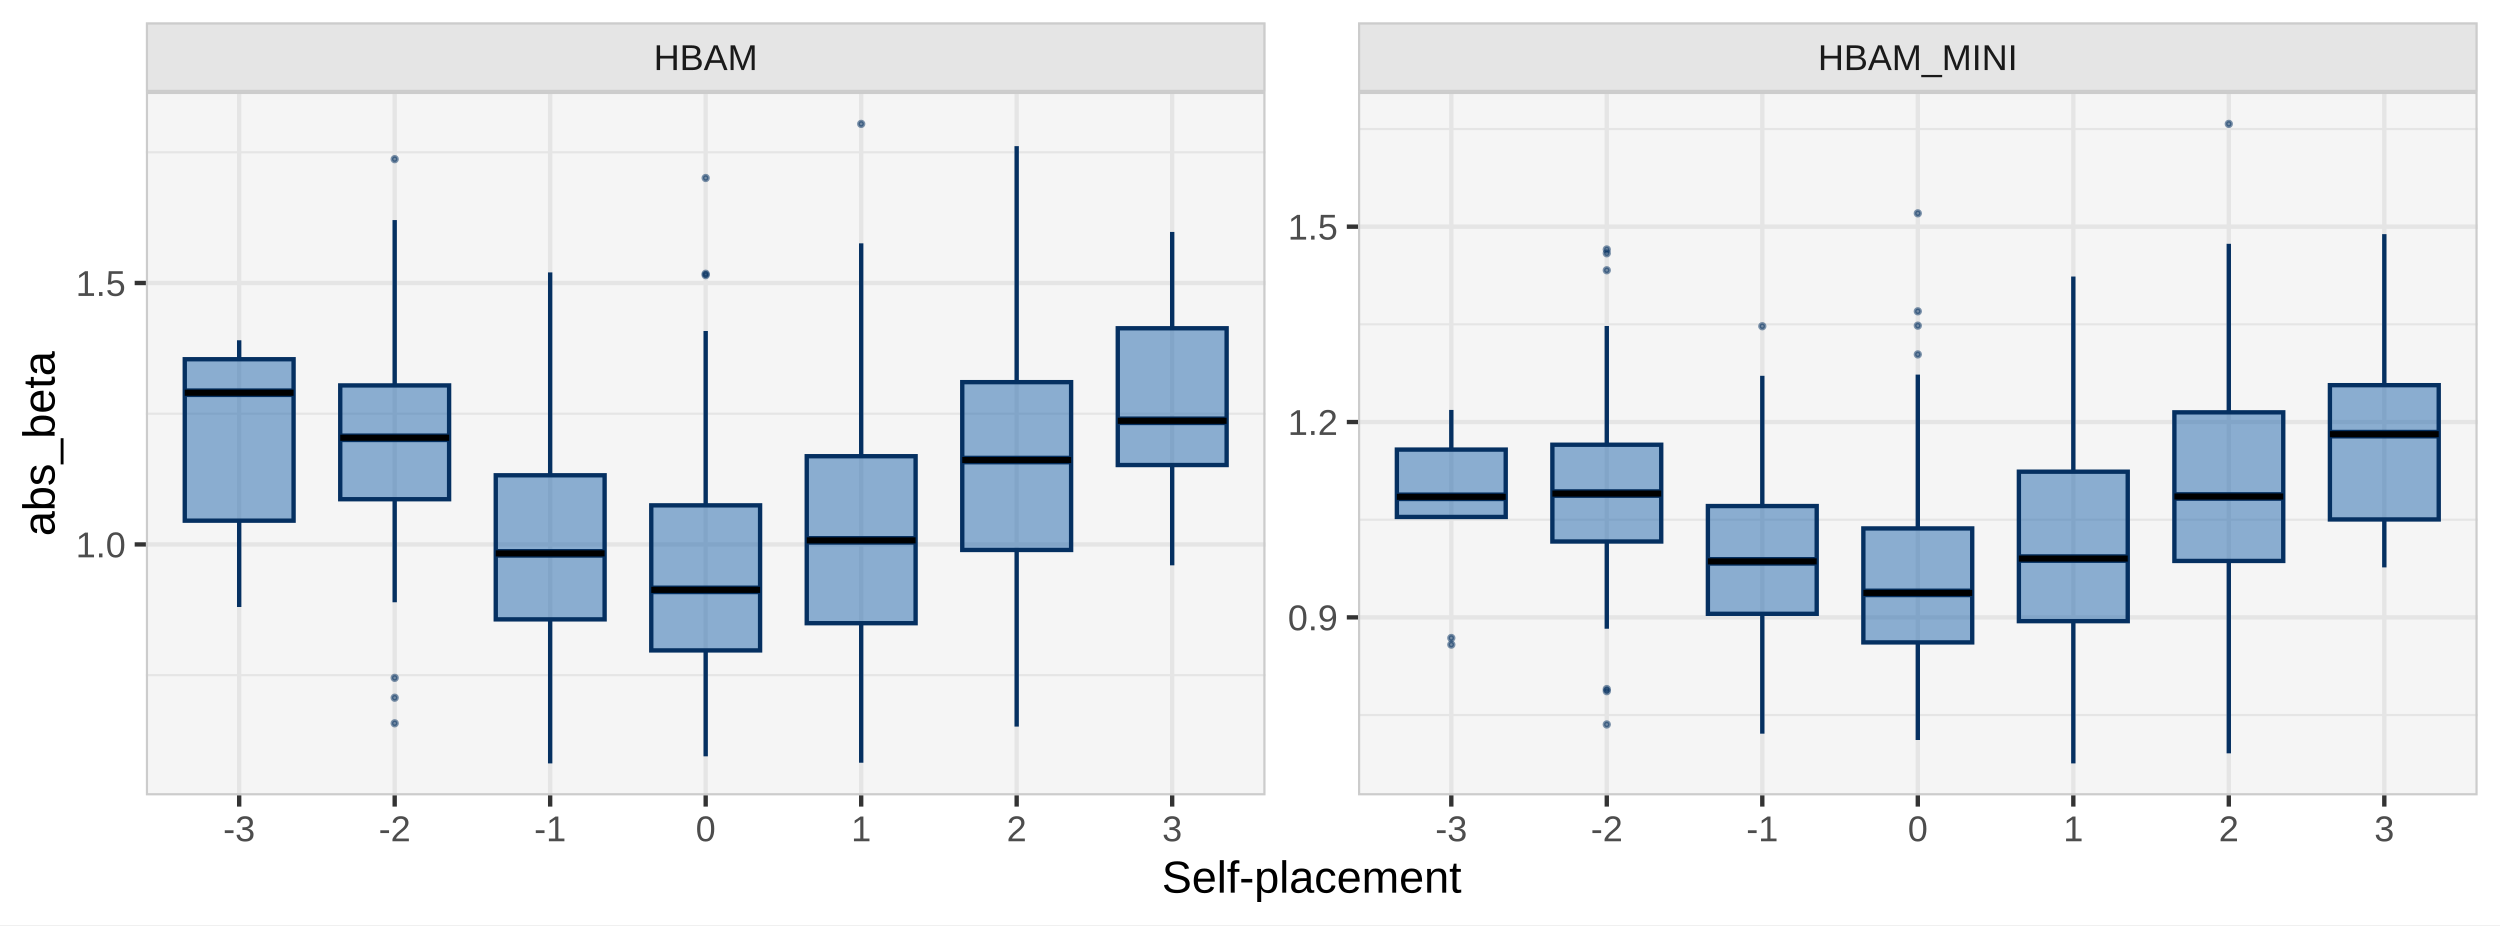
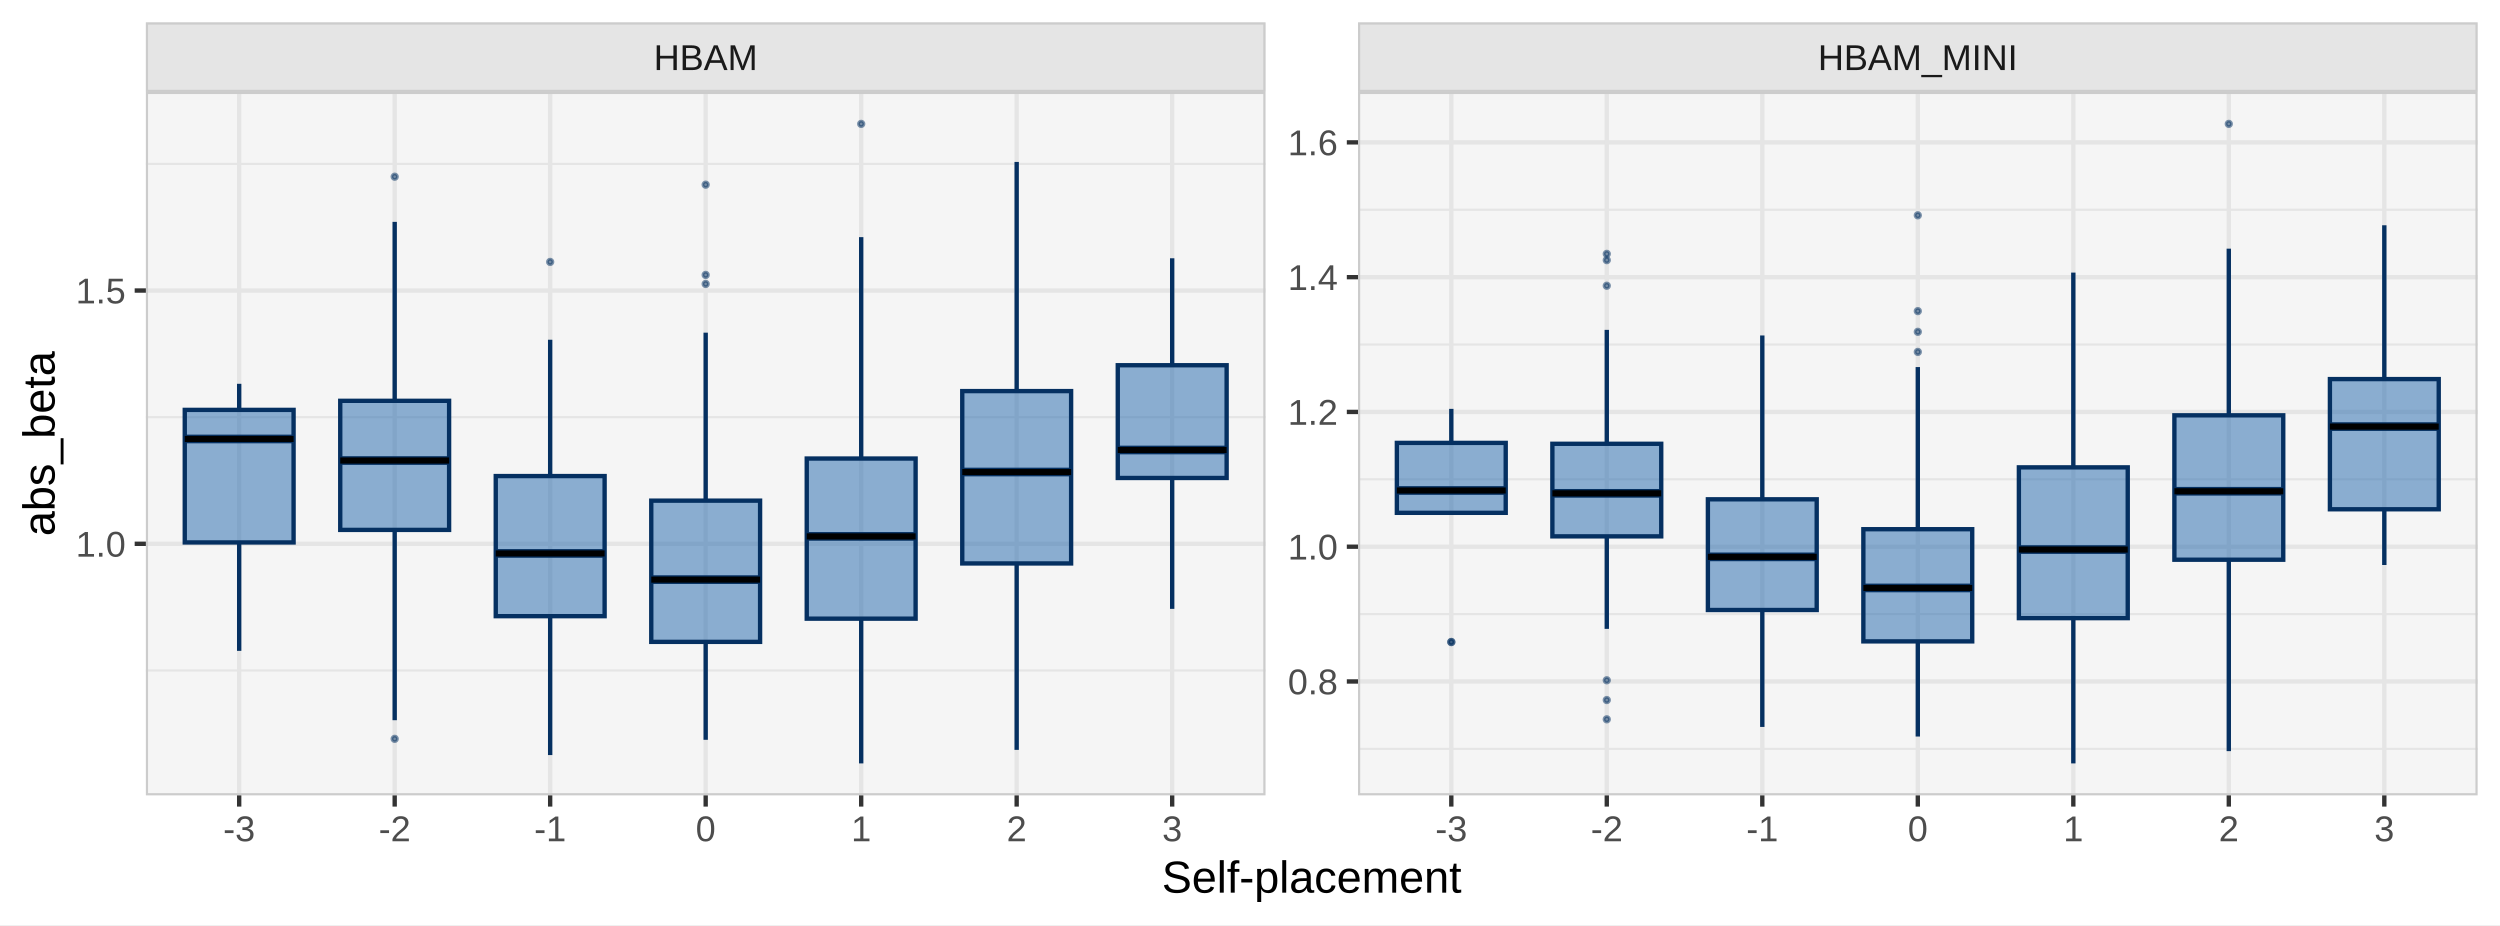
<svg xmlns="http://www.w3.org/2000/svg" class="svglite" width="612.00pt" height="226.44pt" viewBox="0 0 612.00 226.44">
  <defs>
    <style type="text/css">
    .svglite line, .svglite polyline, .svglite polygon, .svglite path, .svglite rect, .svglite circle {
      fill: none;
      stroke: #000000;
      stroke-linecap: round;
      stroke-linejoin: round;
      stroke-miterlimit: 10.00;
    }
    .svglite text {
      white-space: pre;
    }
  </style>
  </defs>
  <rect width="100%" height="100%" style="stroke: none; fill: #FFFFFF;" />
  <defs>
    <clipPath id="cpMC4wMHw2MTIuMDB8MC4wMHwyMjYuNDQ=">
      <rect x="0.00" y="0.00" width="612.00" height="226.44" />
    </clipPath>
  </defs>
  <g clip-path="url(#cpMC4wMHw2MTIuMDB8MC4wMHwyMjYuNDQ=)">
    <rect x="-0" y="-0" width="612.00" height="226.44" style="stroke-width: 1.07; stroke: #FFFFFF; fill: #FFFFFF;" />
  </g>
  <defs>
    <clipPath id="cpMzUuNzF8MzA5Ljc5fDIyLjUwfDE5NC43MQ==">
      <rect x="35.71" y="22.50" width="274.08" height="172.20" />
    </clipPath>
  </defs>
  <g clip-path="url(#cpMzUuNzF8MzA5Ljc5fDIyLjUwfDE5NC43MQ==)">
    <rect x="35.71" y="22.50" width="274.08" height="172.20" style="stroke-width: 1.07; stroke: none; fill: #F5F5F5;" />
-     <polyline points="35.71,165.28 309.79,165.28 " style="stroke-width: 0.53; stroke: #E5E5E5; stroke-linecap: butt;" />
-     <polyline points="35.71,101.28 309.79,101.28 " style="stroke-width: 0.53; stroke: #E5E5E5; stroke-linecap: butt;" />
-     <polyline points="35.71,37.28 309.79,37.28 " style="stroke-width: 0.53; stroke: #E5E5E5; stroke-linecap: butt;" />
-     <polyline points="35.71,133.28 309.79,133.28 " style="stroke-width: 1.07; stroke: #E5E5E5; stroke-linecap: butt;" />
-     <polyline points="35.71,69.28 309.79,69.28 " style="stroke-width: 1.07; stroke: #E5E5E5; stroke-linecap: butt;" />
+     <polyline points="35.71,164.13 309.79,164.13 " style="stroke-width: 0.53; stroke: #E5E5E5; stroke-linecap: butt;" />
+     <polyline points="35.71,102.12 309.79,102.12 " style="stroke-width: 0.53; stroke: #E5E5E5; stroke-linecap: butt;" />
+     <polyline points="35.71,40.12 309.79,40.12 " style="stroke-width: 0.53; stroke: #E5E5E5; stroke-linecap: butt;" />
+     <polyline points="35.71,133.12 309.79,133.12 " style="stroke-width: 1.07; stroke: #E5E5E5; stroke-linecap: butt;" />
+     <polyline points="35.71,71.12 309.79,71.12 " style="stroke-width: 1.07; stroke: #E5E5E5; stroke-linecap: butt;" />
    <polyline points="58.55,194.71 58.55,22.50 " style="stroke-width: 1.07; stroke: #E5E5E5; stroke-linecap: butt;" />
    <polyline points="96.62,194.71 96.62,22.50 " style="stroke-width: 1.07; stroke: #E5E5E5; stroke-linecap: butt;" />
    <polyline points="134.68,194.71 134.68,22.50 " style="stroke-width: 1.07; stroke: #E5E5E5; stroke-linecap: butt;" />
    <polyline points="172.75,194.71 172.75,22.50 " style="stroke-width: 1.07; stroke: #E5E5E5; stroke-linecap: butt;" />
    <polyline points="210.82,194.71 210.82,22.50 " style="stroke-width: 1.07; stroke: #E5E5E5; stroke-linecap: butt;" />
    <polyline points="248.88,194.71 248.88,22.50 " style="stroke-width: 1.07; stroke: #E5E5E5; stroke-linecap: butt;" />
    <polyline points="286.95,194.71 286.95,22.50 " style="stroke-width: 1.07; stroke: #E5E5E5; stroke-linecap: butt;" />
-     <line x1="58.55" y1="87.94" x2="58.55" y2="83.30" style="stroke-width: 1.07; stroke: #053061; stroke-linecap: butt;" />
-     <line x1="58.55" y1="127.46" x2="58.55" y2="148.59" style="stroke-width: 1.07; stroke: #053061; stroke-linecap: butt;" />
-     <polygon points="45.23,87.94 45.23,127.46 71.87,127.46 71.87,87.94 45.23,87.94 " style="stroke-width: 1.07; stroke: #053061; stroke-linecap: butt; stroke-linejoin: miter; fill: #2166AC; fill-opacity: 0.50;" />
-     <line x1="45.23" y1="96.14" x2="71.87" y2="96.14" style="stroke-width: 2.13; stroke: #053061; stroke-linecap: butt; stroke-linejoin: miter;" />
-     <circle cx="96.62" cy="165.94" r="0.67" style="stroke-width: 0.71; stroke: #053061; stroke-opacity: 0.50; fill: #053061; fill-opacity: 0.50;" />
-     <circle cx="96.62" cy="177.06" r="0.67" style="stroke-width: 0.71; stroke: #053061; stroke-opacity: 0.50; fill: #053061; fill-opacity: 0.50;" />
-     <circle cx="96.62" cy="38.96" r="0.67" style="stroke-width: 0.71; stroke: #053061; stroke-opacity: 0.50; fill: #053061; fill-opacity: 0.50;" />
-     <circle cx="96.62" cy="170.80" r="0.67" style="stroke-width: 0.71; stroke: #053061; stroke-opacity: 0.50; fill: #053061; fill-opacity: 0.50;" />
-     <line x1="96.62" y1="94.35" x2="96.62" y2="53.88" style="stroke-width: 1.07; stroke: #053061; stroke-linecap: butt;" />
-     <line x1="96.62" y1="122.21" x2="96.62" y2="147.43" style="stroke-width: 1.07; stroke: #053061; stroke-linecap: butt;" />
-     <polygon points="83.29,94.35 83.29,122.21 109.94,122.21 109.94,94.35 83.29,94.35 " style="stroke-width: 1.07; stroke: #053061; stroke-linecap: butt; stroke-linejoin: miter; fill: #2166AC; fill-opacity: 0.50;" />
-     <line x1="83.29" y1="107.17" x2="109.94" y2="107.17" style="stroke-width: 2.13; stroke: #053061; stroke-linecap: butt; stroke-linejoin: miter;" />
-     <line x1="134.68" y1="116.35" x2="134.68" y2="66.69" style="stroke-width: 1.07; stroke: #053061; stroke-linecap: butt;" />
-     <line x1="134.68" y1="151.62" x2="134.68" y2="186.88" style="stroke-width: 1.07; stroke: #053061; stroke-linecap: butt;" />
-     <polygon points="121.36,116.35 121.36,151.62 148.01,151.62 148.01,116.35 121.36,116.35 " style="stroke-width: 1.07; stroke: #053061; stroke-linecap: butt; stroke-linejoin: miter; fill: #2166AC; fill-opacity: 0.50;" />
-     <line x1="121.36" y1="135.46" x2="148.01" y2="135.46" style="stroke-width: 2.13; stroke: #053061; stroke-linecap: butt; stroke-linejoin: miter;" />
-     <circle cx="172.75" cy="67.02" r="0.67" style="stroke-width: 0.71; stroke: #053061; stroke-opacity: 0.50; fill: #053061; fill-opacity: 0.50;" />
-     <circle cx="172.75" cy="67.35" r="0.67" style="stroke-width: 0.71; stroke: #053061; stroke-opacity: 0.50; fill: #053061; fill-opacity: 0.50;" />
-     <circle cx="172.75" cy="43.57" r="0.67" style="stroke-width: 0.71; stroke: #053061; stroke-opacity: 0.50; fill: #053061; fill-opacity: 0.50;" />
-     <line x1="172.75" y1="123.71" x2="172.75" y2="81.03" style="stroke-width: 1.07; stroke: #053061; stroke-linecap: butt;" />
-     <line x1="172.75" y1="159.22" x2="172.75" y2="185.15" style="stroke-width: 1.07; stroke: #053061; stroke-linecap: butt;" />
-     <polygon points="159.43,123.71 159.43,159.22 186.07,159.22 186.07,123.71 159.43,123.71 " style="stroke-width: 1.07; stroke: #053061; stroke-linecap: butt; stroke-linejoin: miter; fill: #2166AC; fill-opacity: 0.50;" />
-     <line x1="159.43" y1="144.40" x2="186.07" y2="144.40" style="stroke-width: 2.13; stroke: #053061; stroke-linecap: butt; stroke-linejoin: miter;" />
+     <line x1="58.55" y1="100.34" x2="58.55" y2="93.95" style="stroke-width: 1.07; stroke: #053061; stroke-linecap: butt;" />
+     <line x1="58.55" y1="132.79" x2="58.55" y2="159.34" style="stroke-width: 1.07; stroke: #053061; stroke-linecap: butt;" />
+     <polygon points="45.23,100.34 45.23,132.79 71.87,132.79 71.87,100.34 45.23,100.34 " style="stroke-width: 1.07; stroke: #053061; stroke-linecap: butt; stroke-linejoin: miter; fill: #2166AC; fill-opacity: 0.50;" />
+     <line x1="45.23" y1="107.46" x2="71.87" y2="107.46" style="stroke-width: 2.13; stroke: #053061; stroke-linecap: butt; stroke-linejoin: miter;" />
+     <circle cx="96.62" cy="180.87" r="0.67" style="stroke-width: 0.71; stroke: #053061; stroke-opacity: 0.50; fill: #053061; fill-opacity: 0.50;" />
+     <circle cx="96.62" cy="43.26" r="0.67" style="stroke-width: 0.71; stroke: #053061; stroke-opacity: 0.50; fill: #053061; fill-opacity: 0.50;" />
+     <line x1="96.62" y1="98.12" x2="96.62" y2="54.32" style="stroke-width: 1.07; stroke: #053061; stroke-linecap: butt;" />
+     <line x1="96.62" y1="129.72" x2="96.62" y2="176.31" style="stroke-width: 1.07; stroke: #053061; stroke-linecap: butt;" />
+     <polygon points="83.29,98.12 83.29,129.72 109.94,129.72 109.94,98.12 83.29,98.12 " style="stroke-width: 1.07; stroke: #053061; stroke-linecap: butt; stroke-linejoin: miter; fill: #2166AC; fill-opacity: 0.50;" />
+     <line x1="83.29" y1="112.74" x2="109.94" y2="112.74" style="stroke-width: 2.13; stroke: #053061; stroke-linecap: butt; stroke-linejoin: miter;" />
+     <circle cx="134.68" cy="64.12" r="0.67" style="stroke-width: 0.71; stroke: #053061; stroke-opacity: 0.50; fill: #053061; fill-opacity: 0.50;" />
+     <line x1="134.68" y1="116.54" x2="134.68" y2="83.17" style="stroke-width: 1.07; stroke: #053061; stroke-linecap: butt;" />
+     <line x1="134.68" y1="150.84" x2="134.68" y2="184.84" style="stroke-width: 1.07; stroke: #053061; stroke-linecap: butt;" />
+     <polygon points="121.36,116.54 121.36,150.84 148.01,150.84 148.01,116.54 121.36,116.54 " style="stroke-width: 1.07; stroke: #053061; stroke-linecap: butt; stroke-linejoin: miter; fill: #2166AC; fill-opacity: 0.50;" />
+     <line x1="121.36" y1="135.48" x2="148.01" y2="135.48" style="stroke-width: 2.13; stroke: #053061; stroke-linecap: butt; stroke-linejoin: miter;" />
+     <circle cx="172.75" cy="67.30" r="0.67" style="stroke-width: 0.71; stroke: #053061; stroke-opacity: 0.50; fill: #053061; fill-opacity: 0.50;" />
+     <circle cx="172.75" cy="69.51" r="0.67" style="stroke-width: 0.71; stroke: #053061; stroke-opacity: 0.50; fill: #053061; fill-opacity: 0.50;" />
+     <circle cx="172.75" cy="45.21" r="0.67" style="stroke-width: 0.71; stroke: #053061; stroke-opacity: 0.50; fill: #053061; fill-opacity: 0.50;" />
+     <line x1="172.75" y1="122.56" x2="172.75" y2="81.43" style="stroke-width: 1.07; stroke: #053061; stroke-linecap: butt;" />
+     <line x1="172.75" y1="157.13" x2="172.75" y2="181.10" style="stroke-width: 1.07; stroke: #053061; stroke-linecap: butt;" />
+     <polygon points="159.43,122.56 159.43,157.13 186.07,157.13 186.07,122.56 159.43,122.56 " style="stroke-width: 1.07; stroke: #053061; stroke-linecap: butt; stroke-linejoin: miter; fill: #2166AC; fill-opacity: 0.50;" />
+     <line x1="159.43" y1="141.89" x2="186.07" y2="141.89" style="stroke-width: 2.13; stroke: #053061; stroke-linecap: butt; stroke-linejoin: miter;" />
    <circle cx="210.82" cy="30.33" r="0.67" style="stroke-width: 0.71; stroke: #053061; stroke-opacity: 0.50; fill: #053061; fill-opacity: 0.50;" />
-     <line x1="210.82" y1="111.68" x2="210.82" y2="59.57" style="stroke-width: 1.07; stroke: #053061; stroke-linecap: butt;" />
-     <line x1="210.82" y1="152.56" x2="210.82" y2="186.72" style="stroke-width: 1.07; stroke: #053061; stroke-linecap: butt;" />
-     <polygon points="197.49,111.68 197.49,152.56 224.14,152.56 224.14,111.68 197.49,111.68 " style="stroke-width: 1.07; stroke: #053061; stroke-linecap: butt; stroke-linejoin: miter; fill: #2166AC; fill-opacity: 0.50;" />
-     <line x1="197.49" y1="132.28" x2="224.14" y2="132.28" style="stroke-width: 2.13; stroke: #053061; stroke-linecap: butt; stroke-linejoin: miter;" />
-     <line x1="248.88" y1="93.55" x2="248.88" y2="35.77" style="stroke-width: 1.07; stroke: #053061; stroke-linecap: butt;" />
-     <line x1="248.88" y1="134.63" x2="248.88" y2="177.88" style="stroke-width: 1.07; stroke: #053061; stroke-linecap: butt;" />
-     <polygon points="235.56,93.55 235.56,134.63 262.21,134.63 262.21,93.55 235.56,93.55 " style="stroke-width: 1.07; stroke: #053061; stroke-linecap: butt; stroke-linejoin: miter; fill: #2166AC; fill-opacity: 0.50;" />
-     <line x1="235.56" y1="112.62" x2="262.21" y2="112.62" style="stroke-width: 2.13; stroke: #053061; stroke-linecap: butt; stroke-linejoin: miter;" />
-     <line x1="286.95" y1="80.36" x2="286.95" y2="56.77" style="stroke-width: 1.07; stroke: #053061; stroke-linecap: butt;" />
-     <line x1="286.95" y1="113.84" x2="286.95" y2="138.39" style="stroke-width: 1.07; stroke: #053061; stroke-linecap: butt;" />
-     <polygon points="273.63,80.36 273.63,113.84 300.28,113.84 300.28,80.36 273.63,80.36 " style="stroke-width: 1.07; stroke: #053061; stroke-linecap: butt; stroke-linejoin: miter; fill: #2166AC; fill-opacity: 0.50;" />
-     <line x1="273.63" y1="103.01" x2="300.28" y2="103.01" style="stroke-width: 2.13; stroke: #053061; stroke-linecap: butt; stroke-linejoin: miter;" />
-     <line x1="45.23" y1="96.14" x2="71.87" y2="96.14" style="stroke-width: 1.49; stroke-linecap: butt;" />
-     <line x1="83.29" y1="107.17" x2="109.94" y2="107.17" style="stroke-width: 1.49; stroke-linecap: butt;" />
-     <line x1="121.36" y1="135.46" x2="148.01" y2="135.46" style="stroke-width: 1.49; stroke-linecap: butt;" />
-     <line x1="159.43" y1="144.40" x2="186.07" y2="144.40" style="stroke-width: 1.49; stroke-linecap: butt;" />
-     <line x1="197.49" y1="132.28" x2="224.14" y2="132.28" style="stroke-width: 1.49; stroke-linecap: butt;" />
-     <line x1="235.56" y1="112.62" x2="262.21" y2="112.62" style="stroke-width: 1.49; stroke-linecap: butt;" />
-     <line x1="273.63" y1="103.01" x2="300.28" y2="103.01" style="stroke-width: 1.49; stroke-linecap: butt;" />
+     <line x1="210.82" y1="112.25" x2="210.82" y2="58.05" style="stroke-width: 1.07; stroke: #053061; stroke-linecap: butt;" />
+     <line x1="210.82" y1="151.45" x2="210.82" y2="186.88" style="stroke-width: 1.07; stroke: #053061; stroke-linecap: butt;" />
+     <polygon points="197.49,112.25 197.49,151.45 224.14,151.45 224.14,112.25 197.49,112.25 " style="stroke-width: 1.07; stroke: #053061; stroke-linecap: butt; stroke-linejoin: miter; fill: #2166AC; fill-opacity: 0.50;" />
+     <line x1="197.49" y1="131.31" x2="224.14" y2="131.31" style="stroke-width: 2.13; stroke: #053061; stroke-linecap: butt; stroke-linejoin: miter;" />
+     <line x1="248.88" y1="95.74" x2="248.88" y2="39.64" style="stroke-width: 1.07; stroke: #053061; stroke-linecap: butt;" />
+     <line x1="248.88" y1="137.93" x2="248.88" y2="183.57" style="stroke-width: 1.07; stroke: #053061; stroke-linecap: butt;" />
+     <polygon points="235.56,95.74 235.56,137.93 262.21,137.93 262.21,95.74 235.56,95.74 " style="stroke-width: 1.07; stroke: #053061; stroke-linecap: butt; stroke-linejoin: miter; fill: #2166AC; fill-opacity: 0.50;" />
+     <line x1="235.56" y1="115.55" x2="262.21" y2="115.55" style="stroke-width: 2.13; stroke: #053061; stroke-linecap: butt; stroke-linejoin: miter;" />
+     <line x1="286.95" y1="89.41" x2="286.95" y2="63.22" style="stroke-width: 1.07; stroke: #053061; stroke-linecap: butt;" />
+     <line x1="286.95" y1="117.01" x2="286.95" y2="149.05" style="stroke-width: 1.07; stroke: #053061; stroke-linecap: butt;" />
+     <polygon points="273.63,89.41 273.63,117.01 300.28,117.01 300.28,89.41 273.63,89.41 " style="stroke-width: 1.07; stroke: #053061; stroke-linecap: butt; stroke-linejoin: miter; fill: #2166AC; fill-opacity: 0.50;" />
+     <line x1="273.63" y1="110.16" x2="300.28" y2="110.16" style="stroke-width: 2.13; stroke: #053061; stroke-linecap: butt; stroke-linejoin: miter;" />
+     <line x1="45.23" y1="107.46" x2="71.87" y2="107.46" style="stroke-width: 1.49; stroke-linecap: butt;" />
+     <line x1="83.29" y1="112.74" x2="109.94" y2="112.74" style="stroke-width: 1.49; stroke-linecap: butt;" />
+     <line x1="121.36" y1="135.48" x2="148.01" y2="135.48" style="stroke-width: 1.49; stroke-linecap: butt;" />
+     <line x1="159.43" y1="141.89" x2="186.07" y2="141.89" style="stroke-width: 1.49; stroke-linecap: butt;" />
+     <line x1="197.49" y1="131.31" x2="224.14" y2="131.31" style="stroke-width: 1.49; stroke-linecap: butt;" />
+     <line x1="235.56" y1="115.55" x2="262.21" y2="115.55" style="stroke-width: 1.49; stroke-linecap: butt;" />
+     <line x1="273.63" y1="110.16" x2="300.28" y2="110.16" style="stroke-width: 1.49; stroke-linecap: butt;" />
    <rect x="35.71" y="22.50" width="274.08" height="172.20" style="stroke-width: 1.07; stroke: #CCCCCC;" />
  </g>
  <g clip-path="url(#cpMC4wMHw2MTIuMDB8MC4wMHwyMjYuNDQ=)">
</g>
  <defs>
    <clipPath id="cpMzMyLjQ0fDYwNi41MnwyMi41MHwxOTQuNzE=">
      <rect x="332.44" y="22.50" width="274.08" height="172.20" />
    </clipPath>
  </defs>
  <g clip-path="url(#cpMzMyLjQ0fDYwNi41MnwyMi41MHwxOTQuNzE=)">
    <rect x="332.44" y="22.50" width="274.08" height="172.20" style="stroke-width: 1.07; stroke: none; fill: #F5F5F5;" />
-     <polyline points="332.44,175.04 606.52,175.04 " style="stroke-width: 0.53; stroke: #E5E5E5; stroke-linecap: butt;" />
-     <polyline points="332.44,127.22 606.52,127.22 " style="stroke-width: 0.53; stroke: #E5E5E5; stroke-linecap: butt;" />
-     <polyline points="332.44,79.40 606.52,79.40 " style="stroke-width: 0.53; stroke: #E5E5E5; stroke-linecap: butt;" />
-     <polyline points="332.44,31.59 606.52,31.59 " style="stroke-width: 0.53; stroke: #E5E5E5; stroke-linecap: butt;" />
-     <polyline points="332.44,151.13 606.52,151.13 " style="stroke-width: 1.07; stroke: #E5E5E5; stroke-linecap: butt;" />
-     <polyline points="332.44,103.31 606.52,103.31 " style="stroke-width: 1.07; stroke: #E5E5E5; stroke-linecap: butt;" />
-     <polyline points="332.44,55.49 606.52,55.49 " style="stroke-width: 1.07; stroke: #E5E5E5; stroke-linecap: butt;" />
+     <polyline points="332.44,183.32 606.52,183.32 " style="stroke-width: 0.53; stroke: #E5E5E5; stroke-linecap: butt;" />
+     <polyline points="332.44,150.33 606.52,150.33 " style="stroke-width: 0.53; stroke: #E5E5E5; stroke-linecap: butt;" />
+     <polyline points="332.44,117.33 606.52,117.33 " style="stroke-width: 0.53; stroke: #E5E5E5; stroke-linecap: butt;" />
+     <polyline points="332.44,84.34 606.52,84.34 " style="stroke-width: 0.53; stroke: #E5E5E5; stroke-linecap: butt;" />
+     <polyline points="332.44,51.35 606.52,51.35 " style="stroke-width: 0.53; stroke: #E5E5E5; stroke-linecap: butt;" />
+     <polyline points="332.44,166.82 606.52,166.82 " style="stroke-width: 1.07; stroke: #E5E5E5; stroke-linecap: butt;" />
+     <polyline points="332.44,133.83 606.52,133.83 " style="stroke-width: 1.07; stroke: #E5E5E5; stroke-linecap: butt;" />
+     <polyline points="332.44,100.84 606.52,100.84 " style="stroke-width: 1.07; stroke: #E5E5E5; stroke-linecap: butt;" />
+     <polyline points="332.44,67.85 606.52,67.85 " style="stroke-width: 1.07; stroke: #E5E5E5; stroke-linecap: butt;" />
+     <polyline points="332.44,34.85 606.52,34.85 " style="stroke-width: 1.07; stroke: #E5E5E5; stroke-linecap: butt;" />
    <polyline points="355.28,194.71 355.28,22.50 " style="stroke-width: 1.07; stroke: #E5E5E5; stroke-linecap: butt;" />
    <polyline points="393.34,194.71 393.34,22.50 " style="stroke-width: 1.07; stroke: #E5E5E5; stroke-linecap: butt;" />
    <polyline points="431.41,194.71 431.41,22.50 " style="stroke-width: 1.07; stroke: #E5E5E5; stroke-linecap: butt;" />
    <polyline points="469.48,194.71 469.48,22.50 " style="stroke-width: 1.07; stroke: #E5E5E5; stroke-linecap: butt;" />
    <polyline points="507.55,194.71 507.55,22.50 " style="stroke-width: 1.07; stroke: #E5E5E5; stroke-linecap: butt;" />
    <polyline points="545.61,194.71 545.61,22.50 " style="stroke-width: 1.07; stroke: #E5E5E5; stroke-linecap: butt;" />
    <polyline points="583.68,194.71 583.68,22.50 " style="stroke-width: 1.07; stroke: #E5E5E5; stroke-linecap: butt;" />
-     <circle cx="355.28" cy="156.18" r="0.67" style="stroke-width: 0.71; stroke: #053061; stroke-opacity: 0.50; fill: #053061; fill-opacity: 0.50;" />
-     <circle cx="355.28" cy="157.80" r="0.67" style="stroke-width: 0.71; stroke: #053061; stroke-opacity: 0.50; fill: #053061; fill-opacity: 0.50;" />
-     <line x1="355.28" y1="110.06" x2="355.28" y2="100.35" style="stroke-width: 1.07; stroke: #053061; stroke-linecap: butt;" />
-     <line x1="355.28" y1="126.55" x2="355.28" y2="126.55" style="stroke-width: 1.07; stroke: #053061; stroke-linecap: butt;" />
-     <polygon points="341.95,110.06 341.95,126.55 368.60,126.55 368.60,110.06 341.95,110.06 " style="stroke-width: 1.07; stroke: #053061; stroke-linecap: butt; stroke-linejoin: miter; fill: #2166AC; fill-opacity: 0.50;" />
-     <line x1="341.95" y1="121.62" x2="368.60" y2="121.62" style="stroke-width: 2.13; stroke: #053061; stroke-linecap: butt; stroke-linejoin: miter;" />
-     <circle cx="393.34" cy="168.68" r="0.67" style="stroke-width: 0.71; stroke: #053061; stroke-opacity: 0.50; fill: #053061; fill-opacity: 0.50;" />
-     <circle cx="393.34" cy="177.35" r="0.67" style="stroke-width: 0.71; stroke: #053061; stroke-opacity: 0.50; fill: #053061; fill-opacity: 0.50;" />
-     <circle cx="393.34" cy="66.16" r="0.67" style="stroke-width: 0.71; stroke: #053061; stroke-opacity: 0.50; fill: #053061; fill-opacity: 0.50;" />
-     <circle cx="393.34" cy="62.00" r="0.67" style="stroke-width: 0.71; stroke: #053061; stroke-opacity: 0.50; fill: #053061; fill-opacity: 0.50;" />
-     <circle cx="393.34" cy="169.20" r="0.67" style="stroke-width: 0.71; stroke: #053061; stroke-opacity: 0.50; fill: #053061; fill-opacity: 0.50;" />
-     <circle cx="393.34" cy="61.07" r="0.67" style="stroke-width: 0.71; stroke: #053061; stroke-opacity: 0.50; fill: #053061; fill-opacity: 0.50;" />
-     <line x1="393.34" y1="108.87" x2="393.34" y2="79.81" style="stroke-width: 1.07; stroke: #053061; stroke-linecap: butt;" />
-     <line x1="393.34" y1="132.56" x2="393.34" y2="153.92" style="stroke-width: 1.07; stroke: #053061; stroke-linecap: butt;" />
-     <polygon points="380.02,108.87 380.02,132.56 406.67,132.56 406.67,108.87 380.02,108.87 " style="stroke-width: 1.07; stroke: #053061; stroke-linecap: butt; stroke-linejoin: miter; fill: #2166AC; fill-opacity: 0.50;" />
-     <line x1="380.02" y1="120.82" x2="406.67" y2="120.82" style="stroke-width: 2.13; stroke: #053061; stroke-linecap: butt; stroke-linejoin: miter;" />
-     <circle cx="431.41" cy="79.86" r="0.67" style="stroke-width: 0.71; stroke: #053061; stroke-opacity: 0.50; fill: #053061; fill-opacity: 0.50;" />
-     <line x1="431.41" y1="123.88" x2="431.41" y2="91.99" style="stroke-width: 1.07; stroke: #053061; stroke-linecap: butt;" />
-     <line x1="431.41" y1="150.26" x2="431.41" y2="179.61" style="stroke-width: 1.07; stroke: #053061; stroke-linecap: butt;" />
-     <polygon points="418.09,123.88 418.09,150.26 444.73,150.26 444.73,123.88 418.09,123.88 " style="stroke-width: 1.07; stroke: #053061; stroke-linecap: butt; stroke-linejoin: miter; fill: #2166AC; fill-opacity: 0.50;" />
-     <line x1="418.09" y1="137.42" x2="444.73" y2="137.42" style="stroke-width: 2.13; stroke: #053061; stroke-linecap: butt; stroke-linejoin: miter;" />
-     <circle cx="469.48" cy="79.72" r="0.67" style="stroke-width: 0.71; stroke: #053061; stroke-opacity: 0.50; fill: #053061; fill-opacity: 0.50;" />
-     <circle cx="469.48" cy="86.76" r="0.67" style="stroke-width: 0.71; stroke: #053061; stroke-opacity: 0.50; fill: #053061; fill-opacity: 0.50;" />
-     <circle cx="469.48" cy="52.22" r="0.67" style="stroke-width: 0.71; stroke: #053061; stroke-opacity: 0.50; fill: #053061; fill-opacity: 0.50;" />
-     <circle cx="469.48" cy="76.21" r="0.67" style="stroke-width: 0.71; stroke: #053061; stroke-opacity: 0.50; fill: #053061; fill-opacity: 0.50;" />
-     <line x1="469.48" y1="129.36" x2="469.48" y2="91.71" style="stroke-width: 1.07; stroke: #053061; stroke-linecap: butt;" />
-     <line x1="469.48" y1="157.26" x2="469.48" y2="181.16" style="stroke-width: 1.07; stroke: #053061; stroke-linecap: butt;" />
-     <polygon points="456.15,129.36 456.15,157.26 482.80,157.26 482.80,129.36 456.15,129.36 " style="stroke-width: 1.07; stroke: #053061; stroke-linecap: butt; stroke-linejoin: miter; fill: #2166AC; fill-opacity: 0.50;" />
-     <line x1="456.15" y1="145.14" x2="482.80" y2="145.14" style="stroke-width: 2.13; stroke: #053061; stroke-linecap: butt; stroke-linejoin: miter;" />
-     <line x1="507.55" y1="115.47" x2="507.55" y2="67.69" style="stroke-width: 1.07; stroke: #053061; stroke-linecap: butt;" />
-     <line x1="507.55" y1="152.06" x2="507.55" y2="186.88" style="stroke-width: 1.07; stroke: #053061; stroke-linecap: butt;" />
-     <polygon points="494.22,115.47 494.22,152.06 520.87,152.06 520.87,115.47 494.22,115.47 " style="stroke-width: 1.07; stroke: #053061; stroke-linecap: butt; stroke-linejoin: miter; fill: #2166AC; fill-opacity: 0.50;" />
-     <line x1="494.22" y1="136.74" x2="520.87" y2="136.74" style="stroke-width: 2.13; stroke: #053061; stroke-linecap: butt; stroke-linejoin: miter;" />
+     <circle cx="355.28" cy="157.15" r="0.67" style="stroke-width: 0.71; stroke: #053061; stroke-opacity: 0.50; fill: #053061; fill-opacity: 0.50;" />
+     <circle cx="355.28" cy="157.18" r="0.67" style="stroke-width: 0.71; stroke: #053061; stroke-opacity: 0.50; fill: #053061; fill-opacity: 0.50;" />
+     <line x1="355.28" y1="108.42" x2="355.28" y2="100.09" style="stroke-width: 1.07; stroke: #053061; stroke-linecap: butt;" />
+     <line x1="355.28" y1="125.54" x2="355.28" y2="125.54" style="stroke-width: 1.07; stroke: #053061; stroke-linecap: butt;" />
+     <polygon points="341.95,108.42 341.95,125.54 368.60,125.54 368.60,108.42 341.95,108.42 " style="stroke-width: 1.07; stroke: #053061; stroke-linecap: butt; stroke-linejoin: miter; fill: #2166AC; fill-opacity: 0.50;" />
+     <line x1="341.95" y1="120.07" x2="368.60" y2="120.07" style="stroke-width: 2.13; stroke: #053061; stroke-linecap: butt; stroke-linejoin: miter;" />
+     <circle cx="393.34" cy="166.53" r="0.67" style="stroke-width: 0.71; stroke: #053061; stroke-opacity: 0.50; fill: #053061; fill-opacity: 0.50;" />
+     <circle cx="393.34" cy="176.09" r="0.67" style="stroke-width: 0.71; stroke: #053061; stroke-opacity: 0.50; fill: #053061; fill-opacity: 0.50;" />
+     <circle cx="393.34" cy="69.95" r="0.67" style="stroke-width: 0.71; stroke: #053061; stroke-opacity: 0.50; fill: #053061; fill-opacity: 0.50;" />
+     <circle cx="393.34" cy="62.15" r="0.67" style="stroke-width: 0.71; stroke: #053061; stroke-opacity: 0.50; fill: #053061; fill-opacity: 0.50;" />
+     <circle cx="393.34" cy="171.37" r="0.67" style="stroke-width: 0.71; stroke: #053061; stroke-opacity: 0.50; fill: #053061; fill-opacity: 0.50;" />
+     <circle cx="393.34" cy="63.68" r="0.67" style="stroke-width: 0.71; stroke: #053061; stroke-opacity: 0.50; fill: #053061; fill-opacity: 0.50;" />
+     <line x1="393.34" y1="108.64" x2="393.34" y2="80.75" style="stroke-width: 1.07; stroke: #053061; stroke-linecap: butt;" />
+     <line x1="393.34" y1="131.30" x2="393.34" y2="153.95" style="stroke-width: 1.07; stroke: #053061; stroke-linecap: butt;" />
+     <polygon points="380.02,108.64 380.02,131.30 406.67,131.30 406.67,108.64 380.02,108.64 " style="stroke-width: 1.07; stroke: #053061; stroke-linecap: butt; stroke-linejoin: miter; fill: #2166AC; fill-opacity: 0.50;" />
+     <line x1="380.02" y1="120.77" x2="406.67" y2="120.77" style="stroke-width: 2.13; stroke: #053061; stroke-linecap: butt; stroke-linejoin: miter;" />
+     <line x1="431.41" y1="122.23" x2="431.41" y2="82.12" style="stroke-width: 1.07; stroke: #053061; stroke-linecap: butt;" />
+     <line x1="431.41" y1="149.33" x2="431.41" y2="177.96" style="stroke-width: 1.07; stroke: #053061; stroke-linecap: butt;" />
+     <polygon points="418.09,122.23 418.09,149.33 444.73,149.33 444.73,122.23 418.09,122.23 " style="stroke-width: 1.07; stroke: #053061; stroke-linecap: butt; stroke-linejoin: miter; fill: #2166AC; fill-opacity: 0.50;" />
+     <line x1="418.09" y1="136.32" x2="444.73" y2="136.32" style="stroke-width: 2.13; stroke: #053061; stroke-linecap: butt; stroke-linejoin: miter;" />
+     <circle cx="469.48" cy="81.23" r="0.67" style="stroke-width: 0.71; stroke: #053061; stroke-opacity: 0.50; fill: #053061; fill-opacity: 0.50;" />
+     <circle cx="469.48" cy="86.15" r="0.67" style="stroke-width: 0.71; stroke: #053061; stroke-opacity: 0.50; fill: #053061; fill-opacity: 0.50;" />
+     <circle cx="469.48" cy="52.71" r="0.67" style="stroke-width: 0.71; stroke: #053061; stroke-opacity: 0.50; fill: #053061; fill-opacity: 0.50;" />
+     <circle cx="469.48" cy="76.16" r="0.67" style="stroke-width: 0.71; stroke: #053061; stroke-opacity: 0.50; fill: #053061; fill-opacity: 0.50;" />
+     <line x1="469.48" y1="129.55" x2="469.48" y2="89.85" style="stroke-width: 1.07; stroke: #053061; stroke-linecap: butt;" />
+     <line x1="469.48" y1="157.01" x2="469.48" y2="180.31" style="stroke-width: 1.07; stroke: #053061; stroke-linecap: butt;" />
+     <polygon points="456.15,129.55 456.15,157.01 482.80,157.01 482.80,129.55 456.15,129.55 " style="stroke-width: 1.07; stroke: #053061; stroke-linecap: butt; stroke-linejoin: miter; fill: #2166AC; fill-opacity: 0.50;" />
+     <line x1="456.15" y1="143.93" x2="482.80" y2="143.93" style="stroke-width: 2.13; stroke: #053061; stroke-linecap: butt; stroke-linejoin: miter;" />
+     <line x1="507.55" y1="114.41" x2="507.55" y2="66.73" style="stroke-width: 1.07; stroke: #053061; stroke-linecap: butt;" />
+     <line x1="507.55" y1="151.32" x2="507.55" y2="186.88" style="stroke-width: 1.07; stroke: #053061; stroke-linecap: butt;" />
+     <polygon points="494.22,114.41 494.22,151.32 520.87,151.32 520.87,114.41 494.22,114.41 " style="stroke-width: 1.07; stroke: #053061; stroke-linecap: butt; stroke-linejoin: miter; fill: #2166AC; fill-opacity: 0.50;" />
+     <line x1="494.22" y1="134.53" x2="520.87" y2="134.53" style="stroke-width: 2.13; stroke: #053061; stroke-linecap: butt; stroke-linejoin: miter;" />
    <circle cx="545.61" cy="30.33" r="0.67" style="stroke-width: 0.71; stroke: #053061; stroke-opacity: 0.50; fill: #053061; fill-opacity: 0.50;" />
-     <line x1="545.61" y1="100.94" x2="545.61" y2="59.69" style="stroke-width: 1.07; stroke: #053061; stroke-linecap: butt;" />
-     <line x1="545.61" y1="137.32" x2="545.61" y2="184.42" style="stroke-width: 1.07; stroke: #053061; stroke-linecap: butt;" />
-     <polygon points="532.29,100.94 532.29,137.32 558.94,137.32 558.94,100.94 532.29,100.94 " style="stroke-width: 1.07; stroke: #053061; stroke-linecap: butt; stroke-linejoin: miter; fill: #2166AC; fill-opacity: 0.50;" />
-     <line x1="532.29" y1="121.54" x2="558.94" y2="121.54" style="stroke-width: 2.13; stroke: #053061; stroke-linecap: butt; stroke-linejoin: miter;" />
-     <line x1="583.68" y1="94.29" x2="583.68" y2="57.31" style="stroke-width: 1.07; stroke: #053061; stroke-linecap: butt;" />
-     <line x1="583.68" y1="127.16" x2="583.68" y2="138.90" style="stroke-width: 1.07; stroke: #053061; stroke-linecap: butt;" />
-     <polygon points="570.36,94.29 570.36,127.16 597.00,127.16 597.00,94.29 570.36,94.29 " style="stroke-width: 1.07; stroke: #053061; stroke-linecap: butt; stroke-linejoin: miter; fill: #2166AC; fill-opacity: 0.50;" />
-     <line x1="570.36" y1="106.28" x2="597.00" y2="106.28" style="stroke-width: 2.13; stroke: #053061; stroke-linecap: butt; stroke-linejoin: miter;" />
-     <line x1="341.95" y1="121.62" x2="368.60" y2="121.62" style="stroke-width: 1.49; stroke-linecap: butt;" />
-     <line x1="380.02" y1="120.82" x2="406.67" y2="120.82" style="stroke-width: 1.49; stroke-linecap: butt;" />
-     <line x1="418.09" y1="137.42" x2="444.73" y2="137.42" style="stroke-width: 1.49; stroke-linecap: butt;" />
-     <line x1="456.15" y1="145.14" x2="482.80" y2="145.14" style="stroke-width: 1.49; stroke-linecap: butt;" />
-     <line x1="494.22" y1="136.74" x2="520.87" y2="136.74" style="stroke-width: 1.49; stroke-linecap: butt;" />
-     <line x1="532.29" y1="121.54" x2="558.94" y2="121.54" style="stroke-width: 1.49; stroke-linecap: butt;" />
-     <line x1="570.36" y1="106.28" x2="597.00" y2="106.28" style="stroke-width: 1.49; stroke-linecap: butt;" />
+     <line x1="545.61" y1="101.67" x2="545.61" y2="60.87" style="stroke-width: 1.07; stroke: #053061; stroke-linecap: butt;" />
+     <line x1="545.61" y1="137.02" x2="545.61" y2="183.88" style="stroke-width: 1.07; stroke: #053061; stroke-linecap: butt;" />
+     <polygon points="532.29,101.67 532.29,137.02 558.94,137.02 558.94,101.67 532.29,101.67 " style="stroke-width: 1.07; stroke: #053061; stroke-linecap: butt; stroke-linejoin: miter; fill: #2166AC; fill-opacity: 0.50;" />
+     <line x1="532.29" y1="120.26" x2="558.94" y2="120.26" style="stroke-width: 2.13; stroke: #053061; stroke-linecap: butt; stroke-linejoin: miter;" />
+     <line x1="583.68" y1="92.80" x2="583.68" y2="55.15" style="stroke-width: 1.07; stroke: #053061; stroke-linecap: butt;" />
+     <line x1="583.68" y1="124.67" x2="583.68" y2="138.31" style="stroke-width: 1.07; stroke: #053061; stroke-linecap: butt;" />
+     <polygon points="570.36,92.80 570.36,124.67 597.00,124.67 597.00,92.80 570.36,92.80 " style="stroke-width: 1.07; stroke: #053061; stroke-linecap: butt; stroke-linejoin: miter; fill: #2166AC; fill-opacity: 0.50;" />
+     <line x1="570.36" y1="104.43" x2="597.00" y2="104.43" style="stroke-width: 2.13; stroke: #053061; stroke-linecap: butt; stroke-linejoin: miter;" />
+     <line x1="341.95" y1="120.07" x2="368.60" y2="120.07" style="stroke-width: 1.49; stroke-linecap: butt;" />
+     <line x1="380.02" y1="120.77" x2="406.67" y2="120.77" style="stroke-width: 1.49; stroke-linecap: butt;" />
+     <line x1="418.09" y1="136.32" x2="444.73" y2="136.32" style="stroke-width: 1.49; stroke-linecap: butt;" />
+     <line x1="456.15" y1="143.93" x2="482.80" y2="143.93" style="stroke-width: 1.49; stroke-linecap: butt;" />
+     <line x1="494.22" y1="134.53" x2="520.87" y2="134.53" style="stroke-width: 1.49; stroke-linecap: butt;" />
+     <line x1="532.29" y1="120.26" x2="558.94" y2="120.26" style="stroke-width: 1.49; stroke-linecap: butt;" />
+     <line x1="570.36" y1="104.43" x2="597.00" y2="104.43" style="stroke-width: 1.49; stroke-linecap: butt;" />
    <rect x="332.44" y="22.50" width="274.08" height="172.20" style="stroke-width: 1.07; stroke: #CCCCCC;" />
  </g>
  <g clip-path="url(#cpMC4wMHw2MTIuMDB8MC4wMHwyMjYuNDQ=)">
</g>
  <defs>
    <clipPath id="cpMzUuNzF8MzA5Ljc5fDUuNDh8MjIuNTA=">
      <rect x="35.71" y="5.48" width="274.08" height="17.03" />
    </clipPath>
  </defs>
  <g clip-path="url(#cpMzUuNzF8MzA5Ljc5fDUuNDh8MjIuNTA=)">
    <rect x="35.71" y="5.48" width="274.08" height="17.03" style="stroke-width: 1.07; stroke: #CCCCCC; fill: #E5E5E5;" />
    <text x="172.75" y="17.15" text-anchor="middle" style="font-size: 8.80px;fill: #1A1A1A; font-family: &quot;Arial&quot;;" textLength="25.42px" lengthAdjust="spacingAndGlyphs">HBAM</text>
  </g>
  <g clip-path="url(#cpMC4wMHw2MTIuMDB8MC4wMHwyMjYuNDQ=)">
</g>
  <defs>
    <clipPath id="cpMzMyLjQ0fDYwNi41Mnw1LjQ4fDIyLjUw">
      <rect x="332.44" y="5.48" width="274.08" height="17.03" />
    </clipPath>
  </defs>
  <g clip-path="url(#cpMzMyLjQ0fDYwNi41Mnw1LjQ4fDIyLjUw)">
    <rect x="332.44" y="5.48" width="274.08" height="17.03" style="stroke-width: 1.07; stroke: #CCCCCC; fill: #E5E5E5;" />
    <text x="469.48" y="17.15" text-anchor="middle" style="font-size: 8.80px;fill: #1A1A1A; font-family: &quot;Arial&quot;;" textLength="48.87px" lengthAdjust="spacingAndGlyphs">HBAM_MINI</text>
  </g>
  <g clip-path="url(#cpMC4wMHw2MTIuMDB8MC4wMHwyMjYuNDQ=)">
    <polyline points="58.55,197.45 58.55,194.71 " style="stroke-width: 1.07; stroke: #333333; stroke-linecap: butt;" />
    <polyline points="96.62,197.45 96.62,194.71 " style="stroke-width: 1.07; stroke: #333333; stroke-linecap: butt;" />
    <polyline points="134.68,197.45 134.68,194.71 " style="stroke-width: 1.07; stroke: #333333; stroke-linecap: butt;" />
    <polyline points="172.75,197.45 172.75,194.71 " style="stroke-width: 1.07; stroke: #333333; stroke-linecap: butt;" />
    <polyline points="210.82,197.45 210.82,194.71 " style="stroke-width: 1.07; stroke: #333333; stroke-linecap: butt;" />
    <polyline points="248.88,197.45 248.88,194.71 " style="stroke-width: 1.07; stroke: #333333; stroke-linecap: butt;" />
    <polyline points="286.95,197.45 286.95,194.71 " style="stroke-width: 1.07; stroke: #333333; stroke-linecap: butt;" />
    <text x="58.55" y="205.94" text-anchor="middle" style="font-size: 8.80px;fill: #4D4D4D; font-family: &quot;Arial&quot;;" textLength="7.83px" lengthAdjust="spacingAndGlyphs">-3</text>
    <text x="96.62" y="205.94" text-anchor="middle" style="font-size: 8.80px;fill: #4D4D4D; font-family: &quot;Arial&quot;;" textLength="7.83px" lengthAdjust="spacingAndGlyphs">-2</text>
    <text x="134.68" y="205.94" text-anchor="middle" style="font-size: 8.80px;fill: #4D4D4D; font-family: &quot;Arial&quot;;" textLength="7.83px" lengthAdjust="spacingAndGlyphs">-1</text>
    <text x="172.75" y="205.94" text-anchor="middle" style="font-size: 8.80px;fill: #4D4D4D; font-family: &quot;Arial&quot;;" textLength="4.90px" lengthAdjust="spacingAndGlyphs">0</text>
    <text x="210.82" y="205.94" text-anchor="middle" style="font-size: 8.80px;fill: #4D4D4D; font-family: &quot;Arial&quot;;" textLength="4.90px" lengthAdjust="spacingAndGlyphs">1</text>
    <text x="248.88" y="205.94" text-anchor="middle" style="font-size: 8.80px;fill: #4D4D4D; font-family: &quot;Arial&quot;;" textLength="4.90px" lengthAdjust="spacingAndGlyphs">2</text>
    <text x="286.95" y="205.94" text-anchor="middle" style="font-size: 8.80px;fill: #4D4D4D; font-family: &quot;Arial&quot;;" textLength="4.90px" lengthAdjust="spacingAndGlyphs">3</text>
    <polyline points="355.28,197.45 355.28,194.71 " style="stroke-width: 1.07; stroke: #333333; stroke-linecap: butt;" />
    <polyline points="393.34,197.45 393.34,194.71 " style="stroke-width: 1.07; stroke: #333333; stroke-linecap: butt;" />
    <polyline points="431.41,197.45 431.41,194.71 " style="stroke-width: 1.07; stroke: #333333; stroke-linecap: butt;" />
    <polyline points="469.48,197.45 469.48,194.71 " style="stroke-width: 1.07; stroke: #333333; stroke-linecap: butt;" />
    <polyline points="507.55,197.45 507.55,194.71 " style="stroke-width: 1.07; stroke: #333333; stroke-linecap: butt;" />
    <polyline points="545.61,197.45 545.61,194.71 " style="stroke-width: 1.07; stroke: #333333; stroke-linecap: butt;" />
    <polyline points="583.68,197.45 583.68,194.71 " style="stroke-width: 1.07; stroke: #333333; stroke-linecap: butt;" />
    <text x="355.28" y="205.94" text-anchor="middle" style="font-size: 8.80px;fill: #4D4D4D; font-family: &quot;Arial&quot;;" textLength="7.83px" lengthAdjust="spacingAndGlyphs">-3</text>
    <text x="393.34" y="205.94" text-anchor="middle" style="font-size: 8.80px;fill: #4D4D4D; font-family: &quot;Arial&quot;;" textLength="7.83px" lengthAdjust="spacingAndGlyphs">-2</text>
    <text x="431.41" y="205.94" text-anchor="middle" style="font-size: 8.80px;fill: #4D4D4D; font-family: &quot;Arial&quot;;" textLength="7.83px" lengthAdjust="spacingAndGlyphs">-1</text>
    <text x="469.48" y="205.94" text-anchor="middle" style="font-size: 8.80px;fill: #4D4D4D; font-family: &quot;Arial&quot;;" textLength="4.90px" lengthAdjust="spacingAndGlyphs">0</text>
    <text x="507.55" y="205.94" text-anchor="middle" style="font-size: 8.80px;fill: #4D4D4D; font-family: &quot;Arial&quot;;" textLength="4.90px" lengthAdjust="spacingAndGlyphs">1</text>
    <text x="545.61" y="205.94" text-anchor="middle" style="font-size: 8.80px;fill: #4D4D4D; font-family: &quot;Arial&quot;;" textLength="4.90px" lengthAdjust="spacingAndGlyphs">2</text>
    <text x="583.68" y="205.94" text-anchor="middle" style="font-size: 8.80px;fill: #4D4D4D; font-family: &quot;Arial&quot;;" textLength="4.90px" lengthAdjust="spacingAndGlyphs">3</text>
-     <text x="327.50" y="154.29" text-anchor="end" style="font-size: 8.80px;fill: #4D4D4D; font-family: &quot;Arial&quot;;" textLength="12.23px" lengthAdjust="spacingAndGlyphs">0.9</text>
-     <text x="327.50" y="106.47" text-anchor="end" style="font-size: 8.80px;fill: #4D4D4D; font-family: &quot;Arial&quot;;" textLength="12.23px" lengthAdjust="spacingAndGlyphs">1.2</text>
-     <text x="327.50" y="58.65" text-anchor="end" style="font-size: 8.80px;fill: #4D4D4D; font-family: &quot;Arial&quot;;" textLength="12.23px" lengthAdjust="spacingAndGlyphs">1.5</text>
-     <polyline points="329.70,151.13 332.44,151.13 " style="stroke-width: 1.07; stroke: #333333; stroke-linecap: butt;" />
-     <polyline points="329.70,103.31 332.44,103.31 " style="stroke-width: 1.07; stroke: #333333; stroke-linecap: butt;" />
-     <polyline points="329.70,55.49 332.44,55.49 " style="stroke-width: 1.07; stroke: #333333; stroke-linecap: butt;" />
-     <text x="30.78" y="136.43" text-anchor="end" style="font-size: 8.80px;fill: #4D4D4D; font-family: &quot;Arial&quot;;" textLength="12.23px" lengthAdjust="spacingAndGlyphs">1.0</text>
-     <text x="30.78" y="72.44" text-anchor="end" style="font-size: 8.80px;fill: #4D4D4D; font-family: &quot;Arial&quot;;" textLength="12.23px" lengthAdjust="spacingAndGlyphs">1.5</text>
-     <polyline points="32.97,133.28 35.71,133.28 " style="stroke-width: 1.07; stroke: #333333; stroke-linecap: butt;" />
-     <polyline points="32.97,69.28 35.71,69.28 " style="stroke-width: 1.07; stroke: #333333; stroke-linecap: butt;" />
+     <text x="327.50" y="169.97" text-anchor="end" style="font-size: 8.80px;fill: #4D4D4D; font-family: &quot;Arial&quot;;" textLength="12.23px" lengthAdjust="spacingAndGlyphs">0.8</text>
+     <text x="327.50" y="136.98" text-anchor="end" style="font-size: 8.80px;fill: #4D4D4D; font-family: &quot;Arial&quot;;" textLength="12.23px" lengthAdjust="spacingAndGlyphs">1.0</text>
+     <text x="327.50" y="103.99" text-anchor="end" style="font-size: 8.80px;fill: #4D4D4D; font-family: &quot;Arial&quot;;" textLength="12.23px" lengthAdjust="spacingAndGlyphs">1.2</text>
+     <text x="327.50" y="71.00" text-anchor="end" style="font-size: 8.80px;fill: #4D4D4D; font-family: &quot;Arial&quot;;" textLength="12.23px" lengthAdjust="spacingAndGlyphs">1.4</text>
+     <text x="327.50" y="38.01" text-anchor="end" style="font-size: 8.80px;fill: #4D4D4D; font-family: &quot;Arial&quot;;" textLength="12.23px" lengthAdjust="spacingAndGlyphs">1.6</text>
+     <polyline points="329.70,166.82 332.44,166.82 " style="stroke-width: 1.07; stroke: #333333; stroke-linecap: butt;" />
+     <polyline points="329.70,133.83 332.44,133.83 " style="stroke-width: 1.07; stroke: #333333; stroke-linecap: butt;" />
+     <polyline points="329.70,100.84 332.44,100.84 " style="stroke-width: 1.07; stroke: #333333; stroke-linecap: butt;" />
+     <polyline points="329.70,67.85 332.44,67.85 " style="stroke-width: 1.07; stroke: #333333; stroke-linecap: butt;" />
+     <polyline points="329.70,34.85 332.44,34.85 " style="stroke-width: 1.07; stroke: #333333; stroke-linecap: butt;" />
+     <text x="30.78" y="136.28" text-anchor="end" style="font-size: 8.80px;fill: #4D4D4D; font-family: &quot;Arial&quot;;" textLength="12.23px" lengthAdjust="spacingAndGlyphs">1.0</text>
+     <text x="30.78" y="74.28" text-anchor="end" style="font-size: 8.80px;fill: #4D4D4D; font-family: &quot;Arial&quot;;" textLength="12.23px" lengthAdjust="spacingAndGlyphs">1.5</text>
+     <polyline points="32.97,133.12 35.71,133.12 " style="stroke-width: 1.07; stroke: #333333; stroke-linecap: butt;" />
+     <polyline points="32.97,71.12 35.71,71.12 " style="stroke-width: 1.07; stroke: #333333; stroke-linecap: butt;" />
    <text x="321.11" y="218.53" text-anchor="middle" style="font-size: 11.00px; font-family: &quot;Arial&quot;;" textLength="73.38px" lengthAdjust="spacingAndGlyphs">Self-placement</text>
    <text transform="translate(13.37,108.61) rotate(-90)" text-anchor="middle" style="font-size: 11.00px; font-family: &quot;Arial&quot;;" textLength="45.27px" lengthAdjust="spacingAndGlyphs">abs_beta</text>
  </g>
</svg>
